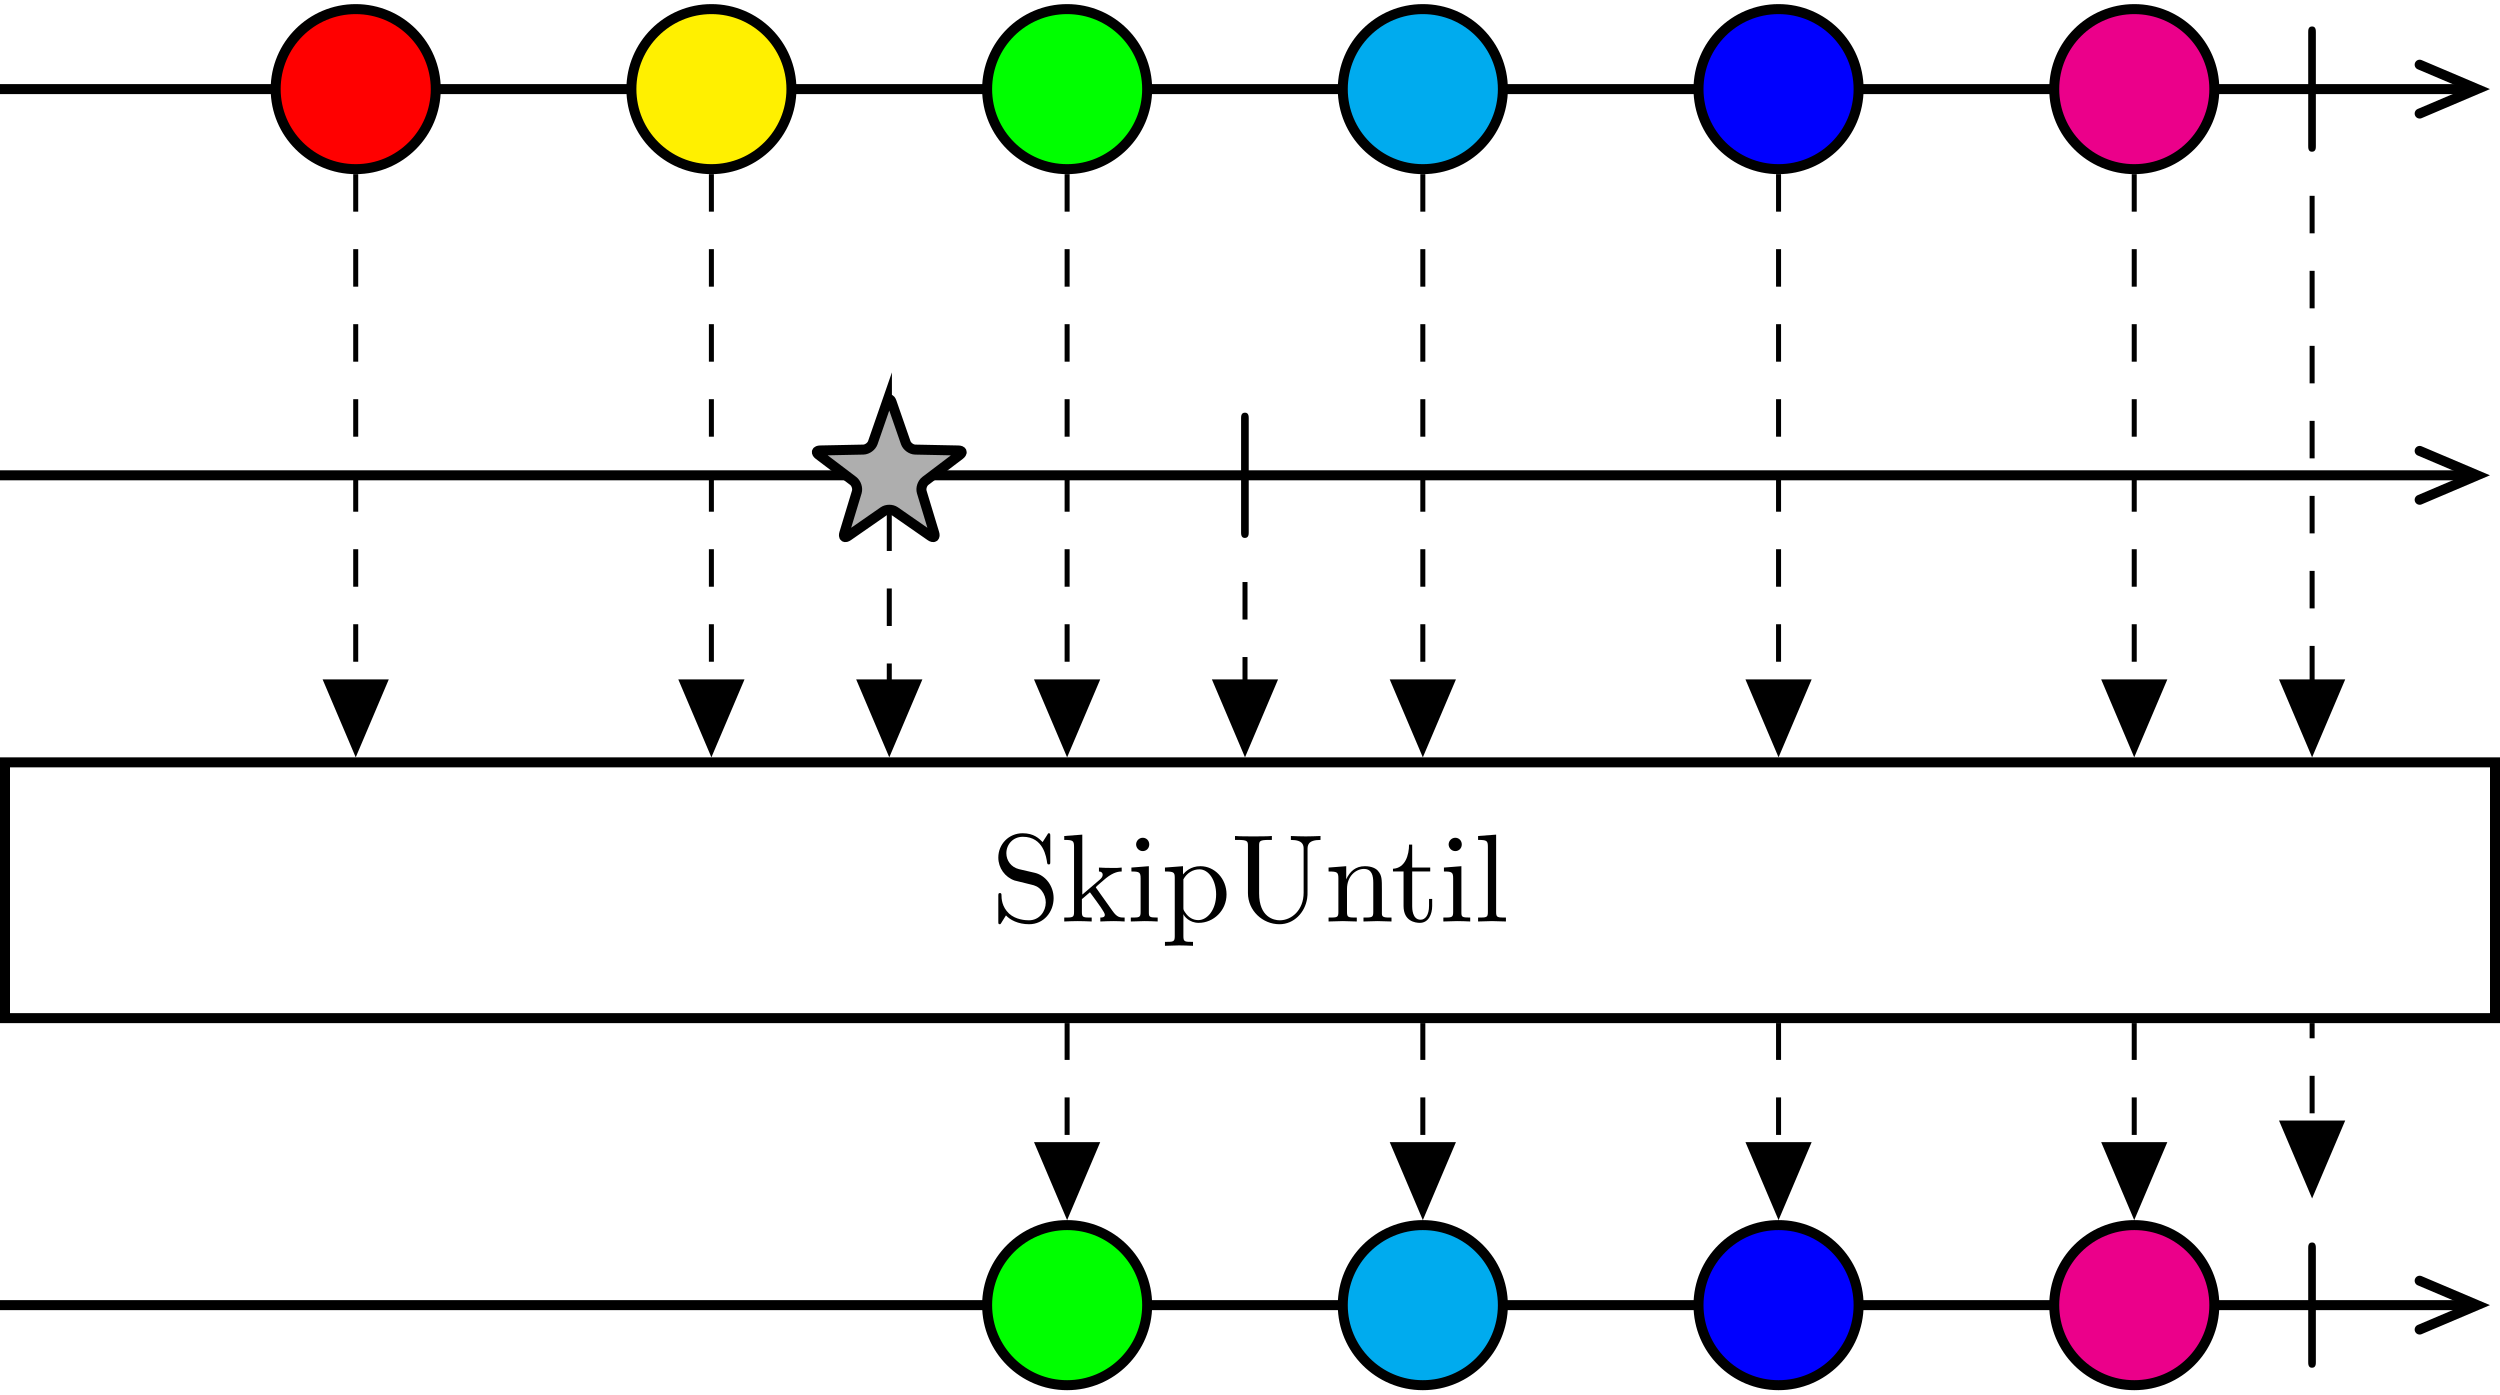
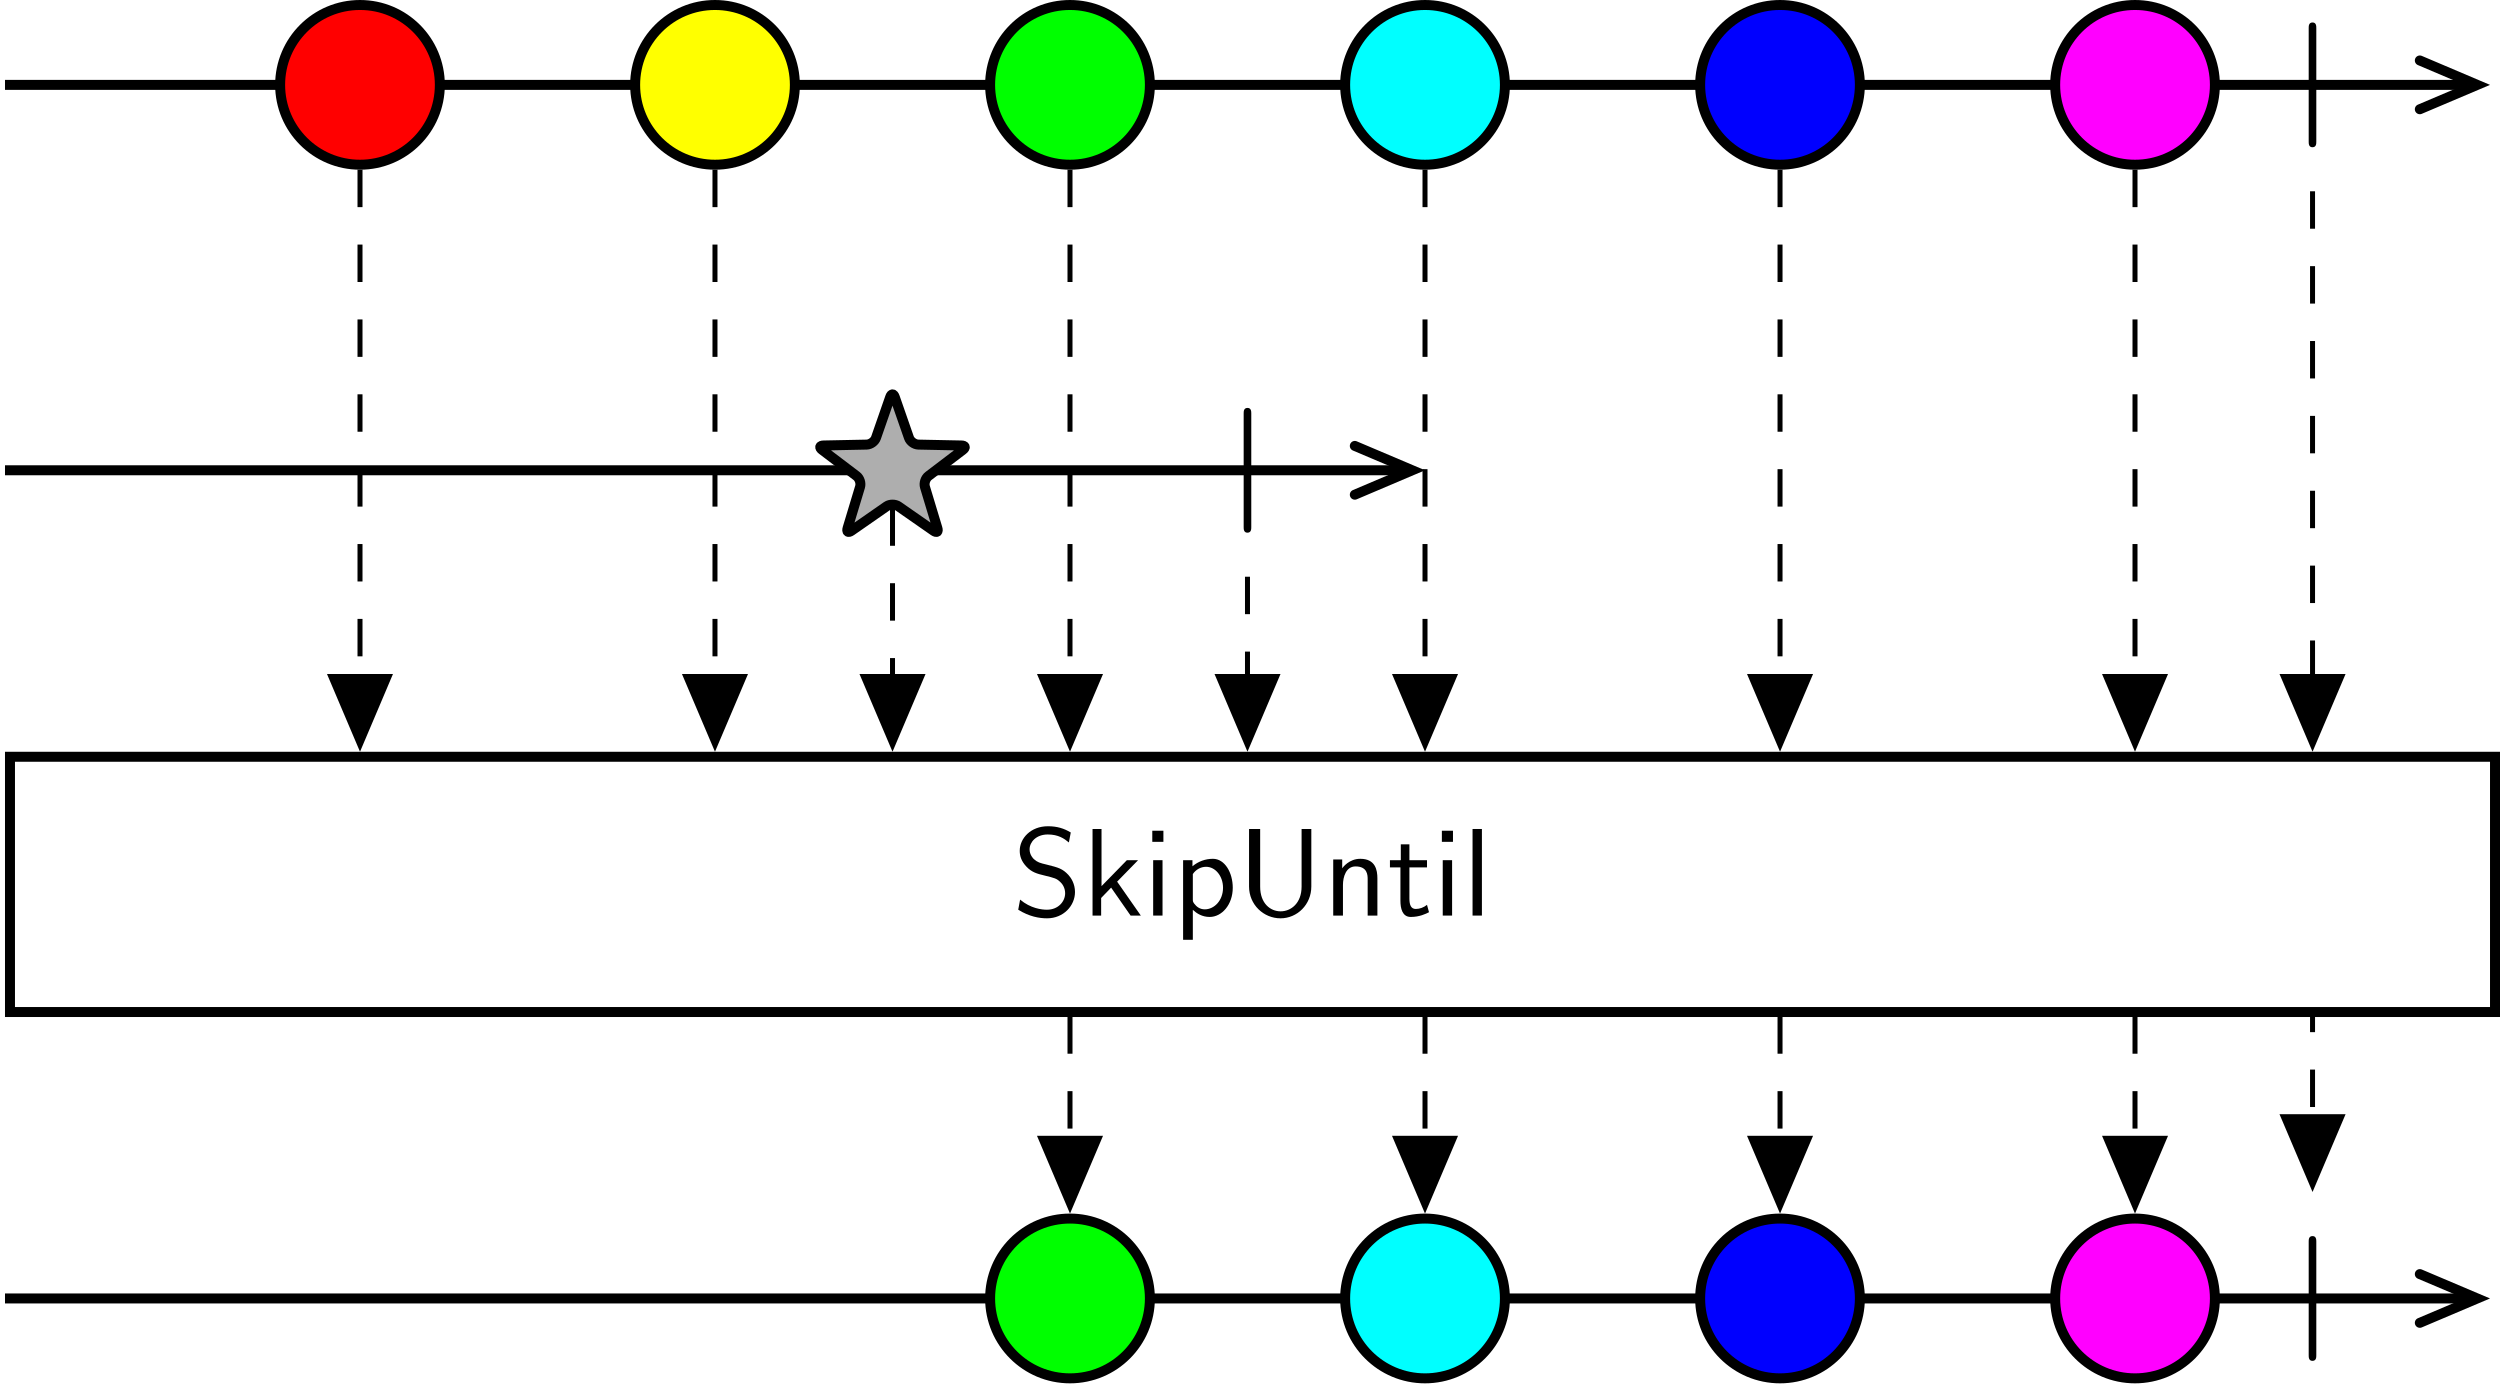
- <svg xmlns="http://www.w3.org/2000/svg" xmlns:xlink="http://www.w3.org/1999/xlink" width="150mm" height="83.657mm" viewBox="0 0 150 83.657" version="1.1" id="svg883">
-   <defs id="defs877">
-     <g id="g5858">
-       <symbol id="glyph0-0" overflow="visible">
-         <path id="path5825" d="" style="stroke:none;" />
-       </symbol>
-       <symbol id="glyph0-1" overflow="visible">
-         <path id="path5828" d="M 1.891 -7.031 C 1.891 -7.172 1.891 -7.484 1.594 -7.484 C 1.281 -7.484 1.281 -7.188 1.281 -7.031 L 1.281 2.047 C 1.281 2.188 1.281 2.5 1.578 2.5 C 1.891 2.5 1.891 2.203 1.891 2.047 Z M 1.891 -7.031 " style="stroke:none;" />
-       </symbol>
-       <symbol id="glyph1-0" overflow="visible">
-         <path id="path5831" d="" style="stroke:none;" />
-       </symbol>
-       <symbol id="glyph1-1" overflow="visible">
-         <path id="path5834" d="M 3.484 -3.875 L 2.203 -4.172 C 1.578 -4.328 1.203 -4.859 1.203 -5.438 C 1.203 -6.141 1.734 -6.75 2.516 -6.75 C 4.172 -6.75 4.391 -5.109 4.453 -4.672 C 4.469 -4.609 4.469 -4.547 4.578 -4.547 C 4.703 -4.547 4.703 -4.594 4.703 -4.781 L 4.703 -6.781 C 4.703 -6.953 4.703 -7.031 4.594 -7.031 C 4.531 -7.031 4.516 -7.016 4.453 -6.891 L 4.094 -6.328 C 3.797 -6.625 3.391 -7.031 2.5 -7.031 C 1.391 -7.031 0.562 -6.156 0.562 -5.094 C 0.562 -4.266 1.094 -3.531 1.859 -3.266 C 1.969 -3.234 2.484 -3.109 3.188 -2.938 C 3.453 -2.875 3.75 -2.797 4.031 -2.438 C 4.234 -2.172 4.344 -1.844 4.344 -1.516 C 4.344 -0.812 3.844 -0.094 3 -0.094 C 2.719 -0.094 1.953 -0.141 1.422 -0.625 C 0.844 -1.172 0.812 -1.797 0.812 -2.156 C 0.797 -2.266 0.719 -2.266 0.688 -2.266 C 0.562 -2.266 0.562 -2.188 0.562 -2.016 L 0.562 -0.016 C 0.562 0.156 0.562 0.219 0.672 0.219 C 0.734 0.219 0.75 0.203 0.812 0.094 C 0.812 0.078 0.844 0.047 1.172 -0.484 C 1.484 -0.141 2.125 0.219 3.016 0.219 C 4.172 0.219 4.969 -0.75 4.969 -1.859 C 4.969 -2.844 4.312 -3.672 3.484 -3.875 Z M 3.484 -3.875 " style="stroke:none;" />
-       </symbol>
-       <symbol id="glyph1-2" overflow="visible">
-         <path id="path5837" d="M 1.062 -0.75 C 1.062 -0.312 0.953 -0.312 0.281 -0.312 L 0.281 0 C 0.609 -0.016 1.078 -0.031 1.359 -0.031 C 1.672 -0.031 2.062 -0.016 2.469 0 L 2.469 -0.312 C 1.797 -0.312 1.688 -0.312 1.688 -0.75 L 1.688 -1.781 L 2.328 -2.328 C 3.094 -1.281 3.516 -0.719 3.516 -0.531 C 3.516 -0.344 3.344 -0.312 3.156 -0.312 L 3.156 0 C 3.422 -0.016 4.016 -0.031 4.234 -0.031 C 4.516 -0.031 4.812 -0.016 5.094 0 L 5.094 -0.312 C 4.719 -0.312 4.5 -0.312 4.125 -0.844 L 2.859 -2.625 C 2.844 -2.641 2.797 -2.703 2.797 -2.734 C 2.797 -2.766 3.516 -3.375 3.609 -3.453 C 4.234 -3.953 4.656 -3.984 4.859 -3.984 L 4.859 -4.297 C 4.578 -4.266 4.453 -4.266 4.172 -4.266 C 3.812 -4.266 3.188 -4.281 3.047 -4.297 L 3.047 -3.984 C 3.234 -3.984 3.344 -3.875 3.344 -3.734 C 3.344 -3.531 3.203 -3.422 3.125 -3.344 L 1.719 -2.141 L 1.719 -6.922 L 0.281 -6.812 L 0.281 -6.5 C 0.984 -6.5 1.062 -6.438 1.062 -5.938 Z M 1.062 -0.75 " style="stroke:none;" />
-       </symbol>
-       <symbol id="glyph1-3" overflow="visible">
-         <path id="path5840" d="M 1.766 -4.406 L 0.375 -4.297 L 0.375 -3.984 C 1.016 -3.984 1.109 -3.922 1.109 -3.438 L 1.109 -0.75 C 1.109 -0.312 1 -0.312 0.328 -0.312 L 0.328 0 C 0.641 -0.016 1.188 -0.031 1.422 -0.031 C 1.781 -0.031 2.125 -0.016 2.469 0 L 2.469 -0.312 C 1.797 -0.312 1.766 -0.359 1.766 -0.75 Z M 1.797 -6.141 C 1.797 -6.453 1.562 -6.672 1.281 -6.672 C 0.969 -6.672 0.75 -6.406 0.75 -6.141 C 0.75 -5.875 0.969 -5.609 1.281 -5.609 C 1.562 -5.609 1.797 -5.828 1.797 -6.141 Z M 1.797 -6.141 " style="stroke:none;" />
-       </symbol>
-       <symbol id="glyph1-4" overflow="visible">
-         <path id="path5843" d="M 1.719 -3.75 L 1.719 -4.406 L 0.281 -4.297 L 0.281 -3.984 C 0.984 -3.984 1.062 -3.922 1.062 -3.484 L 1.062 1.172 C 1.062 1.625 0.953 1.625 0.281 1.625 L 0.281 1.938 C 0.625 1.922 1.141 1.906 1.391 1.906 C 1.672 1.906 2.172 1.922 2.516 1.938 L 2.516 1.625 C 1.859 1.625 1.75 1.625 1.75 1.172 L 1.75 -0.594 C 1.797 -0.422 2.219 0.109 2.969 0.109 C 4.156 0.109 5.188 -0.875 5.188 -2.156 C 5.188 -3.422 4.234 -4.406 3.109 -4.406 C 2.328 -4.406 1.906 -3.969 1.719 -3.75 Z M 1.75 -1.141 L 1.75 -3.359 C 2.031 -3.875 2.516 -4.156 3.031 -4.156 C 3.766 -4.156 4.359 -3.281 4.359 -2.156 C 4.359 -0.953 3.672 -0.109 2.938 -0.109 C 2.531 -0.109 2.156 -0.312 1.891 -0.719 C 1.75 -0.922 1.75 -0.938 1.75 -1.141 Z M 1.75 -1.141 " style="stroke:none;" />
-       </symbol>
-       <symbol id="glyph1-5" overflow="visible">
-         <path id="path5846" d="M 5.797 -2.297 C 5.797 -0.891 4.828 -0.094 3.891 -0.094 C 3.422 -0.094 2.25 -0.344 2.25 -2.234 L 2.25 -6.031 C 2.25 -6.391 2.266 -6.5 3.031 -6.5 L 3.266 -6.5 L 3.266 -6.812 C 2.922 -6.781 2.188 -6.781 1.797 -6.781 C 1.422 -6.781 0.672 -6.781 0.328 -6.812 L 0.328 -6.5 L 0.562 -6.5 C 1.328 -6.5 1.359 -6.391 1.359 -6.031 L 1.359 -2.266 C 1.359 -0.875 2.516 0.219 3.875 0.219 C 5.016 0.219 5.906 -0.703 6.078 -1.844 C 6.109 -2.047 6.109 -2.141 6.109 -2.531 L 6.109 -5.719 C 6.109 -6.047 6.109 -6.5 7.141 -6.5 L 7.141 -6.812 C 6.781 -6.797 6.297 -6.781 5.969 -6.781 C 5.609 -6.781 5.141 -6.797 4.781 -6.812 L 4.781 -6.5 C 5.797 -6.5 5.797 -6.031 5.797 -5.766 Z M 5.797 -2.297 " style="stroke:none;" />
-       </symbol>
-       <symbol id="glyph1-6" overflow="visible">
-         <path id="path5849" d="M 1.094 -3.422 L 1.094 -0.75 C 1.094 -0.312 0.984 -0.312 0.312 -0.312 L 0.312 0 C 0.672 -0.016 1.172 -0.031 1.453 -0.031 C 1.703 -0.031 2.219 -0.016 2.562 0 L 2.562 -0.312 C 1.891 -0.312 1.781 -0.312 1.781 -0.75 L 1.781 -2.594 C 1.781 -3.625 2.5 -4.188 3.125 -4.188 C 3.766 -4.188 3.875 -3.656 3.875 -3.078 L 3.875 -0.75 C 3.875 -0.312 3.766 -0.312 3.094 -0.312 L 3.094 0 C 3.438 -0.016 3.953 -0.031 4.219 -0.031 C 4.469 -0.031 5 -0.016 5.328 0 L 5.328 -0.312 C 4.812 -0.312 4.562 -0.312 4.562 -0.609 L 4.562 -2.516 C 4.562 -3.375 4.562 -3.672 4.25 -4.031 C 4.109 -4.203 3.781 -4.406 3.203 -4.406 C 2.469 -4.406 2 -3.984 1.719 -3.359 L 1.719 -4.406 L 0.312 -4.297 L 0.312 -3.984 C 1.016 -3.984 1.094 -3.922 1.094 -3.422 Z M 1.094 -3.422 " style="stroke:none;" />
-       </symbol>
-       <symbol id="glyph1-7-1" overflow="visible">
-         <path id="path5852" d="M 1.719 -3.984 L 3.156 -3.984 L 3.156 -4.297 L 1.719 -4.297 L 1.719 -6.125 L 1.469 -6.125 C 1.469 -5.312 1.172 -4.25 0.188 -4.203 L 0.188 -3.984 L 1.031 -3.984 L 1.031 -1.234 C 1.031 -0.016 1.969 0.109 2.328 0.109 C 3.031 0.109 3.312 -0.594 3.312 -1.234 L 3.312 -1.797 L 3.062 -1.797 L 3.062 -1.25 C 3.062 -0.516 2.766 -0.141 2.391 -0.141 C 1.719 -0.141 1.719 -1.047 1.719 -1.219 Z M 1.719 -3.984 " style="stroke:none;" />
-       </symbol>
-       <symbol id="glyph1-8-2" overflow="visible">
-         <path id="path5855" d="M 1.766 -6.922 L 0.328 -6.812 L 0.328 -6.5 C 1.031 -6.5 1.109 -6.438 1.109 -5.938 L 1.109 -0.75 C 1.109 -0.312 1 -0.312 0.328 -0.312 L 0.328 0 C 0.656 -0.016 1.188 -0.031 1.438 -0.031 C 1.688 -0.031 2.172 -0.016 2.547 0 L 2.547 -0.312 C 1.875 -0.312 1.766 -0.312 1.766 -0.75 Z M 1.766 -6.922 " style="stroke:none;" />
-       </symbol>
+ <svg xmlns="http://www.w3.org/2000/svg" xmlns:xlink="http://www.w3.org/1999/xlink" version="1.1" width="425.193pt" height="235.274pt" viewBox="-146.288 -143.035 425.193 235.274">
+   <defs>
+     <path id="g0-106" d="M1.893-7.024C1.893-7.173 1.893-7.472 1.594-7.472C1.285-7.472 1.285-7.183 1.285-7.024V2.042C1.285 2.192 1.285 2.491 1.584 2.491C1.893 2.491 1.893 2.202 1.893 2.042V-7.024Z" />
+     <path id="g1-83" d="M4.633-6.635C4.085-6.964 3.537-7.133 2.809-7.133C1.425-7.133 .558-6.157 .558-5.171C.558-4.742 .697-4.324 1.096-3.905C1.514-3.457 1.953-3.337 2.54-3.198C3.387-2.989 3.487-2.959 3.766-2.71C3.965-2.54 4.184-2.212 4.184-1.783C4.184-1.126 3.636-.468 2.73-.468C2.321-.468 1.425-.568 .588-1.275L.438-.468C1.315 .08 2.112 .219 2.74 .219C4.055 .219 4.971-.787 4.971-1.883C4.971-2.531 4.663-3.009 4.443-3.248C3.975-3.746 3.646-3.836 2.73-4.065C2.152-4.204 1.993-4.244 1.694-4.503C1.624-4.563 1.345-4.852 1.345-5.29C1.345-5.878 1.883-6.476 2.8-6.476C3.636-6.476 4.115-6.147 4.483-5.838L4.633-6.635Z" />
+     <path id="g1-85" d="M5.908-6.914H5.131V-2.311C5.131-.996 4.294-.339 3.457-.339C2.64-.339 1.823-.966 1.823-2.311V-6.914H.936V-2.321C.936-.867 2.102 .219 3.447 .219C4.782 .219 5.908-.877 5.908-2.321V-6.914Z" />
+     <path id="g1-105" d="M1.624-6.775H.737V-5.888H1.624V-6.775ZM1.554-4.423H.807V0H1.554V-4.423Z" />
+     <path id="g1-107" d="M2.8-2.71L4.473-4.423H3.577L1.554-2.351V-6.914H.837V0H1.524V-1.405L2.321-2.232L3.875 0H4.692L2.8-2.71Z" />
+     <path id="g1-108" d="M1.554-6.914H.807V0H1.554V-6.914Z" />
+     <path id="g1-110" d="M4.334-2.969C4.334-3.626 4.184-4.533 2.969-4.533C2.072-4.533 1.584-3.856 1.524-3.776V-4.483H.807V0H1.584V-2.441C1.584-3.098 1.833-3.925 2.59-3.925C3.547-3.925 3.557-3.218 3.557-2.899V0H4.334V-2.969Z" />
+     <path id="g1-112" d="M1.594-.458C1.903-.169 2.341 .11 2.939 .11C3.905 .11 4.782-.867 4.782-2.222C4.782-3.417 4.154-4.533 3.198-4.533C2.6-4.533 2.022-4.324 1.564-3.935V-4.423H.817V1.933H1.594V-.458ZM1.594-3.318C1.833-3.666 2.222-3.895 2.65-3.895C3.407-3.895 4.005-3.138 4.005-2.222C4.005-1.196 3.298-.498 2.55-.498C2.162-.498 1.893-.697 1.694-.966C1.594-1.116 1.594-1.136 1.594-1.315V-3.318Z" />
+     <path id="g1-116" d="M1.743-3.846H3.148V-4.423H1.743V-5.689H1.056V-4.423H.189V-3.846H1.026V-1.186C1.026-.588 1.166 .11 1.853 .11C2.55 .11 3.059-.139 3.308-.269L3.148-.857C2.889-.648 2.57-.528 2.252-.528C1.883-.528 1.743-.827 1.743-1.355V-3.846Z" />
+   </defs>
+   <g id="page1" transform="matrix(2.13 0 0 2.13 0 0)">
+     <path d="M-68.281-60.375H128.875" stroke="#000" fill="none" stroke-width=".797" />
+     <path d="M124.539-62.324L129.125-60.375L124.539-58.43" stroke="#000" fill="none" stroke-width=".797" stroke-linecap="round" />
+     <path d="M-33.559-60.375C-33.559-63.898-36.414-66.754-39.934-66.754C-43.457-66.754-46.312-63.898-46.312-60.375C-46.312-56.855-43.457-54-39.934-54C-36.414-54-33.559-56.855-33.559-60.375Z" fill="#f00" />
+     <path d="M-33.559-60.375C-33.559-63.898-36.414-66.754-39.934-66.754C-43.457-66.754-46.312-63.898-46.312-60.375C-46.312-56.855-43.457-54-39.934-54C-36.414-54-33.559-56.855-33.559-60.375Z" stroke="#000" fill="none" stroke-width=".797" stroke-miterlimit="10" />
+     <path d="M-5.211-60.375C-5.211-63.898-8.066-66.754-11.59-66.754C-15.109-66.754-17.965-63.898-17.965-60.375C-17.965-56.855-15.109-54-11.59-54C-8.066-54-5.211-56.855-5.211-60.375Z" fill="#ff0" />
+     <path d="M-5.211-60.375C-5.211-63.898-8.066-66.754-11.59-66.754C-15.109-66.754-17.965-63.898-17.965-60.375C-17.965-56.855-15.109-54-11.59-54C-8.066-54-5.211-56.855-5.211-60.375Z" stroke="#000" fill="none" stroke-width=".797" stroke-miterlimit="10" />
+     <path d="M23.137-60.375C23.137-63.898 20.281-66.754 16.758-66.754C13.234-66.754 10.379-63.898 10.379-60.375C10.379-56.855 13.234-54 16.758-54C20.281-54 23.137-56.855 23.137-60.375Z" fill="#0f0" />
+     <path d="M23.137-60.375C23.137-63.898 20.281-66.754 16.758-66.754C13.234-66.754 10.379-63.898 10.379-60.375C10.379-56.855 13.234-54 16.758-54C20.281-54 23.137-56.855 23.137-60.375Z" stroke="#000" fill="none" stroke-width=".797" stroke-miterlimit="10" />
+     <path d="M51.485-60.375C51.485-63.898 48.629-66.754 45.106-66.754C41.582-66.754 38.727-63.898 38.727-60.375C38.727-56.855 41.582-54 45.106-54C48.629-54 51.485-56.855 51.485-60.375Z" fill="#0ff" />
+     <path d="M51.485-60.375C51.485-63.898 48.629-66.754 45.106-66.754C41.582-66.754 38.727-63.898 38.727-60.375C38.727-56.855 41.582-54 45.106-54C48.629-54 51.485-56.855 51.485-60.375Z" stroke="#000" fill="none" stroke-width=".797" stroke-miterlimit="10" />
+     <path d="M79.828-60.375C79.828-63.898 76.973-66.754 73.453-66.754C69.93-66.754 67.074-63.898 67.074-60.375C67.074-56.855 69.93-54 73.453-54C76.973-54 79.828-56.855 79.828-60.375Z" fill="#00f" />
+     <path d="M79.828-60.375C79.828-63.898 76.973-66.754 73.453-66.754C69.93-66.754 67.074-63.898 67.074-60.375C67.074-56.855 69.93-54 73.453-54C76.973-54 79.828-56.855 79.828-60.375Z" stroke="#000" fill="none" stroke-width=".797" stroke-miterlimit="10" />
+     <path d="M108.176-60.375C108.176-63.898 105.321-66.754 101.797-66.754C98.278-66.754 95.422-63.898 95.422-60.375C95.422-56.855 98.278-54 101.797-54C105.321-54 108.176-56.855 108.176-60.375Z" fill="#f0f" />
+     <path d="M108.176-60.375C108.176-63.898 105.321-66.754 101.797-66.754C98.278-66.754 95.422-63.898 95.422-60.375C95.422-56.855 98.278-54 101.797-54C105.321-54 108.176-56.855 108.176-60.375Z" stroke="#000" fill="none" stroke-width=".797" stroke-miterlimit="10" />
+     <g transform="matrix(1 0 0 1 82.8516 50.9438)">
+       <use x="31.529" y="-108.83" xlink:href="#g0-106" />
    </g>
-     <clipPath id="clip1">
-       <path id="path5860" d="M 185 0 L 206.262 0 L 206.262 25 L 185 25 Z M 185 0 " />
-     </clipPath>
-     <clipPath id="clip2">
-       <path id="path5863" d="M 185 29 L 206.262 29 L 206.262 56 L 185 56 Z M 185 29 " />
-     </clipPath>
-     <clipPath id="clip3">
-       <path id="path5866" d="M 185 95 L 206.262 95 L 206.262 120.148 L 185 120.148 Z M 185 95 " />
-     </clipPath>
-     <clipPath id="clip4">
-       <path id="path5869" d="M 71 90 L 107 90 L 107 120.148 L 71 120.148 Z M 71 90 " />
-     </clipPath>
-     <clipPath id="clip5">
-       <path id="path5872" d="M 99 90 L 135 90 L 135 120.148 L 99 120.148 Z M 99 90 " />
-     </clipPath>
-     <clipPath id="clip6">
-       <path id="path5875" d="M 127 90 L 164 90 L 164 120.148 L 127 120.148 Z M 127 90 " />
-     </clipPath>
-     <clipPath id="clip7-1">
-       <path id="path5878" d="M 156 90 L 192 90 L 192 120.148 L 156 120.148 Z M 156 90 " />
-     </clipPath>
-   </defs>
-   <g id="layer1" transform="translate(-218.4196,-152.9822)">
-     <g id="surface115221" transform="matrix(0.7529112,0,0,0.7529112,215.6197,149.5788)">
-       <path id="path5883" transform="matrix(1,0,0,-1,3.719,11.623)" d="M -2.5e-4,0.002 H 197.16" style="fill:none;stroke:#000000;stroke-width:0.797;stroke-linecap:butt;stroke-linejoin:miter;stroke-miterlimit:10;stroke-opacity:1" />
-       <g id="g5887" clip-path="url(#clip1)" style="clip-rule:nonzero">
-         <path id="path5885" transform="matrix(1,0,0,-1,200.8774,11.623)" d="M -4.334,1.947 0.248,0.002 -4.334,-1.947" style="fill:none;stroke:#000000;stroke-width:0.797;stroke-linecap:round;stroke-linejoin:miter;stroke-miterlimit:10;stroke-opacity:1" />
-       </g>
-       <path id="path5889" transform="matrix(1,0,0,-1,3.719,11.623)" d="m 34.726,0.002 c 0,3.52 -2.855,6.375 -6.379,6.375 -3.523,0 -6.379,-2.855 -6.379,-6.375 0,-3.523 2.855,-6.379 6.379,-6.379 3.523,0 6.379,2.855 6.379,6.379 z m 0,0" style="fill:#ff0000;fill-opacity:1;fill-rule:nonzero;stroke:#000000;stroke-width:0.797;stroke-linecap:butt;stroke-linejoin:miter;stroke-miterlimit:10;stroke-opacity:1" />
-       <path id="path5891" transform="matrix(1,0,0,-1,3.719,11.623)" d="m 63.07,0.002 c 0,3.52 -2.855,6.375 -6.375,6.375 -3.523,0 -6.379,-2.855 -6.379,-6.375 0,-3.523 2.855,-6.379 6.379,-6.379 3.52,0 6.375,2.855 6.375,6.379 z m 0,0" style="fill:#fff000;fill-opacity:1;fill-rule:nonzero;stroke:#000000;stroke-width:0.797;stroke-linecap:butt;stroke-linejoin:miter;stroke-miterlimit:10;stroke-opacity:1" />
-       <path id="path5893" transform="matrix(1,0,0,-1,3.719,11.623)" d="m 91.418,0.002 c 0,3.52 -2.855,6.375 -6.379,6.375 -3.52,0 -6.375,-2.855 -6.375,-6.375 0,-3.523 2.855,-6.379 6.375,-6.379 3.523,0 6.379,2.855 6.379,6.379 z m 0,0" style="fill:#00ff00;fill-opacity:1;fill-rule:nonzero;stroke:#000000;stroke-width:0.797;stroke-linecap:butt;stroke-linejoin:miter;stroke-miterlimit:10;stroke-opacity:1" />
-       <path id="path5895" transform="matrix(1,0,0,-1,3.719,11.623)" d="m 119.765,0.002 c 0,3.52 -2.855,6.375 -6.379,6.375 -3.523,0 -6.379,-2.855 -6.379,-6.375 0,-3.523 2.855,-6.379 6.379,-6.379 3.523,0 6.379,2.855 6.379,6.379 z m 0,0" style="fill:#00abee;fill-opacity:1;fill-rule:nonzero;stroke:#000000;stroke-width:0.797;stroke-linecap:butt;stroke-linejoin:miter;stroke-miterlimit:10;stroke-opacity:1" />
-       <path id="path5897" transform="matrix(1,0,0,-1,3.719,11.623)" d="m 148.113,0.002 c 0,3.52 -2.855,6.375 -6.379,6.375 -3.523,0 -6.379,-2.855 -6.379,-6.375 0,-3.523 2.855,-6.379 6.379,-6.379 3.523,0 6.379,2.855 6.379,6.379 z m 0,0" style="fill:#0000ff;fill-opacity:1;fill-rule:nonzero;stroke:#000000;stroke-width:0.797;stroke-linecap:butt;stroke-linejoin:miter;stroke-miterlimit:10;stroke-opacity:1" />
-       <path id="path5899" transform="matrix(1,0,0,-1,3.719,11.623)" d="m 176.461,0.002 c 0,3.52 -2.855,6.375 -6.379,6.375 -3.523,0 -6.379,-2.855 -6.379,-6.375 0,-3.523 2.855,-6.379 6.379,-6.379 3.523,0 6.379,2.855 6.379,6.379 z m 0,0" style="fill:#eb008a;fill-opacity:1;fill-rule:nonzero;stroke:#000000;stroke-width:0.797;stroke-linecap:butt;stroke-linejoin:miter;stroke-miterlimit:10;stroke-opacity:1" />
-       <g id="g5903" style="fill:#000000;fill-opacity:1">
-         <use id="use5901" y="14.113" x="186.38" xlink:href="#glyph0-1" width="100%" height="100%" />
-       </g>
-       <path id="path5905" transform="matrix(1,0,0,-1,3.719,42.4)" d="M -2.5e-4,0.002 H 197.16" style="fill:none;stroke:#000000;stroke-width:0.797;stroke-linecap:butt;stroke-linejoin:miter;stroke-miterlimit:10;stroke-opacity:1" />
-       <g id="g5909" clip-path="url(#clip2)" style="clip-rule:nonzero">
-         <path id="path5907" transform="matrix(1,0,0,-1,200.8774,42.4)" d="M -4.334,1.947 0.248,0.002 -4.334,-1.948" style="fill:none;stroke:#000000;stroke-width:0.797;stroke-linecap:round;stroke-linejoin:miter;stroke-miterlimit:10;stroke-opacity:1" />
-       </g>
-       <path id="path5911" transform="matrix(1,0,0,-1,3.719,42.4)" d="m 70.679,5.841 -1.125,-3.242 C 69.449,2.306 69.113,2.06 68.801,2.052 L 65.367,1.982 c -0.312,-0.008 -0.363,-0.164 -0.113,-0.355 l 2.734,-2.07 c 0.25,-0.191 0.379,-0.59 0.289,-0.887 L 67.281,-4.616 c -0.09,-0.301 0.047,-0.398 0.305,-0.219 l 2.816,1.957 c 0.258,0.18 0.672,0.18 0.93,0 l 2.816,-1.957 c 0.258,-0.18 0.395,-0.082 0.305,0.219 l -0.996,3.285 c -0.09,0.297 0.039,0.695 0.289,0.887 l 2.734,2.07 c 0.25,0.191 0.199,0.348 -0.113,0.355 l -3.434,0.07 c -0.312,0.008 -0.648,0.254 -0.754,0.547 l -1.125,3.242 c -0.105,0.297 -0.27,0.297 -0.375,0 z m 0,0" style="fill:#aeaeae;fill-opacity:1;fill-rule:nonzero;stroke:#000000;stroke-width:0.797;stroke-linecap:butt;stroke-linejoin:miter;stroke-miterlimit:10;stroke-opacity:1" />
-       <g id="g5915" style="fill:#000000;fill-opacity:1">
-         <use id="use5913" y="44.89" x="101.34" xlink:href="#glyph0-1" width="100%" height="100%" />
-       </g>
-       <path id="path5917" transform="matrix(1,0,0,-1,3.719,75.464)" d="M 0.398,-10.192 H 198.828 V 10.191 H 0.398 Z m 0,0" style="fill:none;stroke:#000000;stroke-width:0.797;stroke-linecap:butt;stroke-linejoin:miter;stroke-miterlimit:10;stroke-opacity:1" />
-       <g id="g5931" style="fill:#000000;fill-opacity:1">
-         <use id="use5919" y="77.954" x="82.713" xlink:href="#glyph1-1" width="100%" height="100%" />
-         <use id="use5921" y="77.954" x="88.248" xlink:href="#glyph1-2" width="100%" height="100%" />
-         <use id="use5923" y="77.954" x="93.506" xlink:href="#glyph1-3" width="100%" height="100%" />
-         <use id="use5925" y="77.954" x="96.274" xlink:href="#glyph1-4" width="100%" height="100%" />
-         <use id="use5927" y="77.954" x="101.809" xlink:href="#glyph1-5" width="100%" height="100%" />
-         <use id="use5929" y="77.954" x="109.281" xlink:href="#glyph1-6" width="100%" height="100%" />
-       </g>
-       <g id="g5939" style="fill:#000000;fill-opacity:1">
-         <use id="use5933" y="77.954" x="114.538" xlink:href="#glyph1-7-1" width="100%" height="100%" />
-         <use id="use5935" y="77.954" x="118.412" xlink:href="#glyph1-3" width="100%" height="100%" />
-         <use id="use5937" y="77.954" x="121.18" xlink:href="#glyph1-8-2" width="100%" height="100%" />
-       </g>
-       <path id="path5941" transform="matrix(1,0,0,-1,3.719,108.528)" d="M -2.5e-4,6.5625e-4 H 197.16" style="fill:none;stroke:#000000;stroke-width:0.797;stroke-linecap:butt;stroke-linejoin:miter;stroke-miterlimit:10;stroke-opacity:1" />
-       <g id="g5945" clip-path="url(#clip3)" style="clip-rule:nonzero">
-         <path id="path5943" transform="matrix(1,0,0,-1,200.8774,108.528)" d="M -4.334,1.946 0.248,6.5625e-4 -4.334,-1.945" style="fill:none;stroke:#000000;stroke-width:0.797;stroke-linecap:round;stroke-linejoin:miter;stroke-miterlimit:10;stroke-opacity:1" />
-       </g>
-       <path id="path5947" d="m 95.137,108.527 c 0,-3.523 -2.855,-6.379 -6.379,-6.379 -3.52,0 -6.375,2.855 -6.375,6.379 0,3.523 2.855,6.379 6.375,6.379 3.523,0 6.379,-2.855 6.379,-6.379 z m 0,0" style="fill:#00ff00;fill-opacity:1;fill-rule:nonzero;stroke:none" />
-       <g id="g5951" clip-path="url(#clip4)" style="clip-rule:nonzero">
-         <path id="path5949" transform="matrix(1,0,0,-1,3.719,108.528)" d="m 91.418,6.5625e-4 c 0,3.523 -2.855,6.379 -6.379,6.379 -3.52,0 -6.375,-2.855 -6.375,-6.379 0,-3.523 2.855,-6.379 6.375,-6.379 3.523,0 6.379,2.855 6.379,6.379 z m 0,0" style="fill:none;stroke:#000000;stroke-width:0.797;stroke-linecap:butt;stroke-linejoin:miter;stroke-miterlimit:10;stroke-opacity:1" />
-       </g>
-       <path id="path5953" d="m 123.484,108.527 c 0,-3.523 -2.855,-6.379 -6.379,-6.379 -3.523,0 -6.379,2.855 -6.379,6.379 0,3.523 2.855,6.379 6.379,6.379 3.523,0 6.379,-2.855 6.379,-6.379 z m 0,0" style="fill:#00abee;fill-opacity:1;fill-rule:nonzero;stroke:none" />
-       <g id="g5957" clip-path="url(#clip5)" style="clip-rule:nonzero">
-         <path id="path5955" transform="matrix(1,0,0,-1,3.719,108.528)" d="m 119.765,6.5625e-4 c 0,3.523 -2.855,6.379 -6.379,6.379 -3.523,0 -6.379,-2.855 -6.379,-6.379 0,-3.523 2.855,-6.379 6.379,-6.379 3.523,0 6.379,2.855 6.379,6.379 z m 0,0" style="fill:none;stroke:#000000;stroke-width:0.797;stroke-linecap:butt;stroke-linejoin:miter;stroke-miterlimit:10;stroke-opacity:1" />
-       </g>
-       <path id="path5959" d="m 151.832,108.527 c 0,-3.523 -2.855,-6.379 -6.379,-6.379 -3.523,0 -6.379,2.855 -6.379,6.379 0,3.523 2.855,6.379 6.379,6.379 3.523,0 6.379,-2.855 6.379,-6.379 z m 0,0" style="fill:#0000ff;fill-opacity:1;fill-rule:nonzero;stroke:none" />
-       <g id="g5963" clip-path="url(#clip6)" style="clip-rule:nonzero">
-         <path id="path5961" transform="matrix(1,0,0,-1,3.719,108.528)" d="m 148.113,6.5625e-4 c 0,3.523 -2.855,6.379 -6.379,6.379 -3.523,0 -6.379,-2.855 -6.379,-6.379 0,-3.523 2.855,-6.379 6.379,-6.379 3.523,0 6.379,2.855 6.379,6.379 z m 0,0" style="fill:none;stroke:#000000;stroke-width:0.797;stroke-linecap:butt;stroke-linejoin:miter;stroke-miterlimit:10;stroke-opacity:1" />
-       </g>
-       <path id="path5965" d="m 180.18,108.527 c 0,-3.523 -2.855,-6.379 -6.379,-6.379 -3.523,0 -6.379,2.855 -6.379,6.379 0,3.523 2.855,6.379 6.379,6.379 3.523,0 6.379,-2.855 6.379,-6.379 z m 0,0" style="fill:#eb008a;fill-opacity:1;fill-rule:nonzero;stroke:none" />
-       <g id="g5969" clip-path="url(#clip7-1)" style="clip-rule:nonzero">
-         <path id="path5967" transform="matrix(1,0,0,-1,3.719,108.528)" d="m 176.461,6.5625e-4 c 0,3.523 -2.855,6.379 -6.379,6.379 -3.523,0 -6.379,-2.855 -6.379,-6.379 0,-3.523 2.855,-6.379 6.379,-6.379 3.523,0 6.379,2.855 6.379,6.379 z m 0,0" style="fill:none;stroke:#000000;stroke-width:0.797;stroke-linecap:butt;stroke-linejoin:miter;stroke-miterlimit:10;stroke-opacity:1" />
-       </g>
-       <g id="g5973" style="fill:#000000;fill-opacity:1">
-         <use id="use5971" y="111.018" x="186.38" xlink:href="#glyph0-1" width="100%" height="100%" />
-       </g>
-       <path id="path5975" transform="matrix(1,0,0,-1,103.131,60.075)" d="M -71.065,41.677 V -3.991" style="fill:none;stroke:#000000;stroke-width:0.399;stroke-linecap:butt;stroke-linejoin:miter;stroke-miterlimit:10;stroke-dasharray:2.989, 2.989;stroke-opacity:1" />
-       <path id="path5977" transform="matrix(0,1,1,0,32.06469,64.0656)" d="m -5.202,2.334 5.5,-2.332 -5.5,-2.336 z m 0,0" style="fill:#000000;fill-opacity:1;fill-rule:nonzero;stroke:#000000;stroke-width:0.399;stroke-linecap:butt;stroke-linejoin:miter;stroke-miterlimit:10;stroke-opacity:1" />
-       <path id="path5979" transform="matrix(1,0,0,-1,103.131,60.075)" d="M -42.721,41.677 V -3.991" style="fill:none;stroke:#000000;stroke-width:0.399;stroke-linecap:butt;stroke-linejoin:miter;stroke-miterlimit:10;stroke-dasharray:2.989, 2.989;stroke-opacity:1" />
-       <path id="path5981" transform="matrix(0,1,1,0,60.4115,64.0656)" d="m -5.202,2.335 5.5,-2.336 -5.5,-2.336 z m 0,0" style="fill:#000000;fill-opacity:1;fill-rule:nonzero;stroke:#000000;stroke-width:0.399;stroke-linecap:butt;stroke-linejoin:miter;stroke-miterlimit:10;stroke-opacity:1" />
-       <path id="path5983" transform="matrix(1,0,0,-1,103.131,60.075)" d="M -14.373,41.677 V -3.991" style="fill:none;stroke:#000000;stroke-width:0.399;stroke-linecap:butt;stroke-linejoin:miter;stroke-miterlimit:10;stroke-dasharray:2.989, 2.989;stroke-opacity:1" />
-       <path id="path5985" transform="matrix(0,1,1,0,88.75832,64.0656)" d="m -5.202,2.335 5.5,-2.336 -5.5,-2.336 z m 0,0" style="fill:#000000;fill-opacity:1;fill-rule:nonzero;stroke:#000000;stroke-width:0.399;stroke-linecap:butt;stroke-linejoin:miter;stroke-miterlimit:10;stroke-opacity:1" />
-       <path id="path5987" transform="matrix(1,0,0,-1,103.131,60.075)" d="M 13.974,41.677 V -3.991" style="fill:none;stroke:#000000;stroke-width:0.399;stroke-linecap:butt;stroke-linejoin:miter;stroke-miterlimit:10;stroke-dasharray:2.989, 2.989;stroke-opacity:1" />
-       <path id="path5989" transform="matrix(0,1,1,0,117.1051,64.0656)" d="m -5.202,2.336 5.5,-2.336 -5.5,-2.336 z m 0,0" style="fill:#000000;fill-opacity:1;fill-rule:nonzero;stroke:#000000;stroke-width:0.399;stroke-linecap:butt;stroke-linejoin:miter;stroke-miterlimit:10;stroke-opacity:1" />
-       <path id="path5991" transform="matrix(1,0,0,-1,103.131,60.075)" d="M 42.322,41.677 V -3.991" style="fill:none;stroke:#000000;stroke-width:0.399;stroke-linecap:butt;stroke-linejoin:miter;stroke-miterlimit:10;stroke-dasharray:2.989, 2.989;stroke-opacity:1" />
-       <path id="path5993" transform="matrix(0,1,1,0,145.4519,64.0656)" d="m -5.202,2.337 5.5,-2.336 -5.5,-2.336 z m 0,0" style="fill:#000000;fill-opacity:1;fill-rule:nonzero;stroke:#000000;stroke-width:0.399;stroke-linecap:butt;stroke-linejoin:miter;stroke-miterlimit:10;stroke-opacity:1" />
-       <path id="path5995" transform="matrix(1,0,0,-1,103.131,60.075)" d="M 70.666,41.677 V -3.991" style="fill:none;stroke:#000000;stroke-width:0.399;stroke-linecap:butt;stroke-linejoin:miter;stroke-miterlimit:10;stroke-dasharray:2.989, 2.989;stroke-opacity:1" />
-       <path id="path5997" transform="matrix(0,1,1,0,173.7987,64.0656)" d="m -5.202,2.334 5.5,-2.336 -5.5,-2.332 z m 0,0" style="fill:#000000;fill-opacity:1;fill-rule:nonzero;stroke:#000000;stroke-width:0.399;stroke-linecap:butt;stroke-linejoin:miter;stroke-miterlimit:10;stroke-opacity:1" />
-       <path id="path5999" transform="matrix(1,0,0,-1,103.131,60.075)" d="M 84.842,39.95 V -3.991" style="fill:none;stroke:#000000;stroke-width:0.399;stroke-linecap:butt;stroke-linejoin:miter;stroke-miterlimit:10;stroke-dasharray:2.989, 2.989;stroke-opacity:1" />
-       <path id="path6001" transform="matrix(0,1,1,0,187.9721,64.0656)" d="m -5.202,2.336 5.5,-2.336 -5.5,-2.336 z m 0,0" style="fill:#000000;fill-opacity:1;fill-rule:nonzero;stroke:#000000;stroke-width:0.399;stroke-linecap:butt;stroke-linejoin:miter;stroke-miterlimit:10;stroke-opacity:1" />
-       <path id="path6003" transform="matrix(1,0,0,-1,103.131,60.075)" d="M -28.545,14.637 V -3.991" style="fill:none;stroke:#000000;stroke-width:0.399;stroke-linecap:butt;stroke-linejoin:miter;stroke-miterlimit:10;stroke-dasharray:2.989, 2.989;stroke-opacity:1" />
-       <path id="path6005" transform="matrix(0,1,1,0,74.5849,64.0656)" d="m -5.202,2.337 5.5,-2.336 -5.5,-2.336 z m 0,0" style="fill:#000000;fill-opacity:1;fill-rule:nonzero;stroke:#000000;stroke-width:0.399;stroke-linecap:butt;stroke-linejoin:miter;stroke-miterlimit:10;stroke-opacity:1" />
-       <path id="path6007" transform="matrix(1,0,0,-1,103.131,60.075)" d="M -0.197,9.173 V -3.991" style="fill:none;stroke:#000000;stroke-width:0.399;stroke-linecap:butt;stroke-linejoin:miter;stroke-miterlimit:10;stroke-dasharray:2.989, 2.989;stroke-opacity:1" />
-       <path id="path6009" transform="matrix(0,1,1,0,102.9317,64.0656)" d="m -5.202,2.334 5.5,-2.332 -5.5,-2.336 z m 0,0" style="fill:#000000;fill-opacity:1;fill-rule:nonzero;stroke:#000000;stroke-width:0.399;stroke-linecap:butt;stroke-linejoin:miter;stroke-miterlimit:10;stroke-opacity:1" />
-       <path id="path6011" transform="matrix(1,0,0,-1,103.131,60.075)" d="m -14.373,-40.866 v 14.891" style="fill:none;stroke:#000000;stroke-width:0.399;stroke-linecap:butt;stroke-linejoin:miter;stroke-miterlimit:10;stroke-dasharray:2.989, 2.989;stroke-opacity:1" />
-       <path id="path6013" transform="matrix(0,1,1,0,88.75832,100.9426)" d="M -5.204,2.335 0.3,-5.075e-4 -5.204,-2.336 Z m 0,0" style="fill:#000000;fill-opacity:1;fill-rule:nonzero;stroke:#000000;stroke-width:0.399;stroke-linecap:butt;stroke-linejoin:miter;stroke-miterlimit:10;stroke-opacity:1" />
-       <path id="path6015" transform="matrix(1,0,0,-1,103.131,60.075)" d="m 13.974,-40.866 v 14.891" style="fill:none;stroke:#000000;stroke-width:0.399;stroke-linecap:butt;stroke-linejoin:miter;stroke-miterlimit:10;stroke-dasharray:2.989, 2.989;stroke-opacity:1" />
-       <path id="path6017" transform="matrix(0,1,1,0,117.1051,100.9426)" d="M -5.204,2.336 0.3,3.6875e-4 -5.204,-2.336 Z m 0,0" style="fill:#000000;fill-opacity:1;fill-rule:nonzero;stroke:#000000;stroke-width:0.399;stroke-linecap:butt;stroke-linejoin:miter;stroke-miterlimit:10;stroke-opacity:1" />
-       <path id="path6019" transform="matrix(1,0,0,-1,103.131,60.075)" d="m 42.322,-40.866 v 14.891" style="fill:none;stroke:#000000;stroke-width:0.399;stroke-linecap:butt;stroke-linejoin:miter;stroke-miterlimit:10;stroke-dasharray:2.989, 2.989;stroke-opacity:1" />
-       <path id="path6021" transform="matrix(0,1,1,0,145.4519,100.9426)" d="M -5.204,2.337 0.3,0.001 -5.204,-2.335 Z m 0,0" style="fill:#000000;fill-opacity:1;fill-rule:nonzero;stroke:#000000;stroke-width:0.399;stroke-linecap:butt;stroke-linejoin:miter;stroke-miterlimit:10;stroke-opacity:1" />
-       <path id="path6023" transform="matrix(1,0,0,-1,103.131,60.075)" d="m 70.666,-40.866 v 14.891" style="fill:none;stroke:#000000;stroke-width:0.399;stroke-linecap:butt;stroke-linejoin:miter;stroke-miterlimit:10;stroke-dasharray:2.989, 2.989;stroke-opacity:1" />
-       <path id="path6025" transform="matrix(0,1,1,0,173.7987,100.9426)" d="m -5.204,2.334 5.504,-2.336 -5.504,-2.332 z m 0,0" style="fill:#000000;fill-opacity:1;fill-rule:nonzero;stroke:#000000;stroke-width:0.399;stroke-linecap:butt;stroke-linejoin:miter;stroke-miterlimit:10;stroke-opacity:1" />
-       <path id="path6027" transform="matrix(1,0,0,-1,103.131,60.075)" d="m 84.842,-39.144 v 13.168" style="fill:none;stroke:#000000;stroke-width:0.399;stroke-linecap:butt;stroke-linejoin:miter;stroke-miterlimit:10;stroke-dasharray:2.989, 2.989;stroke-opacity:1" />
-       <path id="path6029" transform="matrix(0,1,1,0,187.9721,99.21793)" d="m -5.202,2.336 5.5,-2.336 -5.5,-2.336 z m 0,0" style="fill:#000000;fill-opacity:1;fill-rule:nonzero;stroke:#000000;stroke-width:0.399;stroke-linecap:butt;stroke-linejoin:miter;stroke-miterlimit:10;stroke-opacity:1" />
+     <path d="M-68.281-29.602H43.836" stroke="#000" fill="none" stroke-width=".797" stroke-miterlimit="10" />
+     <path d="M39.5-31.547L44.086-29.602L39.5-27.652" stroke="#000" fill="none" stroke-width=".797" stroke-miterlimit="10" stroke-linecap="round" />
+     <path d="M2.398-35.441L1.27-32.199C1.168-31.902 .832-31.66 .519-31.652L-2.914-31.582C-3.227-31.578-3.277-31.418-3.031-31.23L-.293-29.152C-.043-28.965 .086-28.57-.008-28.27L-1-24.984C-1.09-24.684-.957-24.586-.699-24.766L2.121-26.727C2.375-26.902 2.793-26.902 3.051-26.727L5.867-24.766C6.125-24.586 6.262-24.684 6.168-24.984L5.176-28.27C5.086-28.57 5.215-28.965 5.465-29.152L8.199-31.23C8.449-31.418 8.398-31.578 8.082-31.582L4.652-31.652C4.34-31.66 4-31.902 3.898-32.199L2.769-35.441C2.668-35.738 2.5-35.738 2.398-35.441Z" fill="#aeaeae" />
+     <path d="M2.398-35.441L1.27-32.199C1.168-31.902 .832-31.66 .519-31.652L-2.914-31.582C-3.227-31.578-3.277-31.418-3.031-31.23L-.293-29.152C-.043-28.965 .086-28.57-.008-28.27L-1-24.984C-1.09-24.684-.957-24.586-.699-24.766L2.121-26.727C2.375-26.902 2.793-26.902 3.051-26.727L5.867-24.766C6.125-24.586 6.262-24.684 6.168-24.984L5.176-28.27C5.086-28.57 5.215-28.965 5.465-29.152L8.199-31.23C8.449-31.418 8.398-31.578 8.082-31.582L4.652-31.652C4.34-31.66 4-31.902 3.898-32.199L2.769-35.441C2.668-35.738 2.5-35.738 2.398-35.441Z" stroke="#000" fill="none" stroke-width=".797" stroke-miterlimit="10" />
+     <g transform="matrix(1 0 0 1 -2.1891 50.9438)">
+       <use x="31.529" y="-78.053" xlink:href="#g0-106" />
    </g>
+     <path d="M-67.883 13.656H130.543V-6.726H-67.883Z" stroke="#000" fill="none" stroke-width=".797" stroke-miterlimit="10" />
+     <g transform="matrix(1 0 0 1 -19.343 50.94377)">
+       <use x="31.529" y="-44.989" xlink:href="#g1-83" />
+       <use x="37.064" y="-44.989" xlink:href="#g1-107" />
+       <use x="41.935" y="-44.989" xlink:href="#g1-105" />
+       <use x="44.315" y="-44.989" xlink:href="#g1-112" />
+       <use x="49.462" y="-44.989" xlink:href="#g1-85" />
+       <use x="56.312" y="-44.989" xlink:href="#g1-110" />
+       <use x="61.459" y="-44.989" xlink:href="#g1-116" />
+       <use x="65.057" y="-44.989" xlink:href="#g1-105" />
+       <use x="67.437" y="-44.989" xlink:href="#g1-108" />
+     </g>
+     <path d="M-68.281 36.527H128.875" stroke="#000" fill="none" stroke-width=".797" stroke-miterlimit="10" />
+     <path d="M124.539 34.582L129.125 36.527L124.539 38.473" stroke="#000" fill="none" stroke-width=".797" stroke-miterlimit="10" stroke-linecap="round" />
+     <path d="M23.137 36.527C23.137 33.004 20.281 30.148 16.758 30.148C13.234 30.148 10.379 33.004 10.379 36.527C10.379 40.051 13.234 42.906 16.758 42.906C20.281 42.906 23.137 40.051 23.137 36.527Z" fill="#0f0" />
+     <path d="M23.137 36.527C23.137 33.004 20.281 30.148 16.758 30.148C13.234 30.148 10.379 33.004 10.379 36.527C10.379 40.051 13.234 42.906 16.758 42.906C20.281 42.906 23.137 40.051 23.137 36.527Z" stroke="#000" fill="none" stroke-width=".797" stroke-miterlimit="10" />
+     <path d="M51.485 36.527C51.485 33.004 48.629 30.148 45.106 30.148C41.582 30.148 38.727 33.004 38.727 36.527C38.727 40.051 41.582 42.906 45.106 42.906C48.629 42.906 51.485 40.051 51.485 36.527Z" fill="#0ff" />
+     <path d="M51.485 36.527C51.485 33.004 48.629 30.148 45.106 30.148C41.582 30.148 38.727 33.004 38.727 36.527C38.727 40.051 41.582 42.906 45.106 42.906C48.629 42.906 51.485 40.051 51.485 36.527Z" stroke="#000" fill="none" stroke-width=".797" stroke-miterlimit="10" />
+     <path d="M79.828 36.527C79.828 33.004 76.973 30.148 73.453 30.148C69.93 30.148 67.074 33.004 67.074 36.527C67.074 40.051 69.93 42.906 73.453 42.906C76.973 42.906 79.828 40.051 79.828 36.527Z" fill="#00f" />
+     <path d="M79.828 36.527C79.828 33.004 76.973 30.148 73.453 30.148C69.93 30.148 67.074 33.004 67.074 36.527C67.074 40.051 69.93 42.906 73.453 42.906C76.973 42.906 79.828 40.051 79.828 36.527Z" stroke="#000" fill="none" stroke-width=".797" stroke-miterlimit="10" />
+     <path d="M108.176 36.527C108.176 33.004 105.321 30.148 101.797 30.148C98.278 30.148 95.422 33.004 95.422 36.527C95.422 40.051 98.278 42.906 101.797 42.906C105.321 42.906 108.176 40.051 108.176 36.527Z" fill="#f0f" />
+     <path d="M108.176 36.527C108.176 33.004 105.321 30.148 101.797 30.148C98.278 30.148 95.422 33.004 95.422 36.527C95.422 40.051 98.278 42.906 101.797 42.906C105.321 42.906 108.176 40.051 108.176 36.527Z" stroke="#000" fill="none" stroke-width=".797" stroke-miterlimit="10" />
+     <g transform="matrix(1 0 0 1 82.8516 50.9438)">
+       <use x="31.529" y="-11.925" xlink:href="#g0-106" />
+     </g>
+     <path d="M-39.934-53.602V-7.934" stroke="#000" fill="none" stroke-width=".399" stroke-miterlimit="10" stroke-dasharray="2.989,2.989" />
+     <path d="M-37.602-13.137L-39.934-7.637L-42.27-13.137Z" />
+     <path d="M-37.602-13.137L-39.934-7.637L-42.27-13.137Z" stroke="#000" fill="none" stroke-width=".399" stroke-miterlimit="10" />
+     <path d="M-11.59-53.602V-7.934" stroke="#000" fill="none" stroke-width=".399" stroke-miterlimit="10" stroke-dasharray="2.989,2.989" />
+     <path d="M-9.254-13.137L-11.59-7.637L-13.926-13.137Z" />
+     <path d="M-9.254-13.137L-11.59-7.637L-13.926-13.137Z" stroke="#000" fill="none" stroke-width=".399" stroke-miterlimit="10" />
+     <path d="M16.758-53.602V-7.934" stroke="#000" fill="none" stroke-width=".399" stroke-miterlimit="10" stroke-dasharray="2.989,2.989" />
+     <path d="M19.094-13.137L16.758-7.637L14.422-13.137Z" />
+     <path d="M19.094-13.137L16.758-7.637L14.422-13.137Z" stroke="#000" fill="none" stroke-width=".399" stroke-miterlimit="10" />
+     <path d="M45.105-53.602V-7.934" stroke="#000" fill="none" stroke-width=".399" stroke-miterlimit="10" stroke-dasharray="2.989,2.989" />
+     <path d="M47.441-13.137L45.105-7.637L42.77-13.137Z" />
+     <path d="M47.441-13.137L45.105-7.637L42.77-13.137Z" stroke="#000" fill="none" stroke-width=".399" stroke-miterlimit="10" />
+     <path d="M73.453-53.602V-7.934" stroke="#000" fill="none" stroke-width=".399" stroke-miterlimit="10" stroke-dasharray="2.989,2.989" />
+     <path d="M75.789-13.137L73.453-7.637L71.117-13.137Z" />
+     <path d="M75.789-13.137L73.453-7.637L71.117-13.137Z" stroke="#000" fill="none" stroke-width=".399" stroke-miterlimit="10" />
+     <path d="M101.797-53.602V-7.934" stroke="#000" fill="none" stroke-width=".399" stroke-miterlimit="10" stroke-dasharray="2.989,2.989" />
+     <path d="M104.133-13.137L101.797-7.637L99.465-13.137Z" />
+     <path d="M104.133-13.137L101.797-7.637L99.465-13.137Z" stroke="#000" fill="none" stroke-width=".399" stroke-miterlimit="10" />
+     <path d="M115.973-51.879V-7.934" stroke="#000" fill="none" stroke-width=".399" stroke-miterlimit="10" stroke-dasharray="2.989,2.989" />
+     <path d="M118.309-13.137L115.973-7.637L113.637-13.137Z" />
+     <path d="M118.309-13.137L115.973-7.637L113.637-13.137Z" stroke="#000" fill="none" stroke-width=".399" stroke-miterlimit="10" />
+     <path d="M2.586-26.562V-7.934" stroke="#000" fill="none" stroke-width=".399" stroke-miterlimit="10" stroke-dasharray="2.989,2.989" />
+     <path d="M4.922-13.137L2.586-7.637L.25-13.137Z" />
+     <path d="M4.922-13.137L2.586-7.637L.25-13.137Z" stroke="#000" fill="none" stroke-width=".399" stroke-miterlimit="10" />
+     <path d="M30.93-21.102V-7.934" stroke="#000" fill="none" stroke-width=".399" stroke-miterlimit="10" stroke-dasharray="2.989,2.989" />
+     <path d="M33.266-13.137L30.93-7.637L28.598-13.137Z" />
+     <path d="M33.266-13.137L30.93-7.637L28.598-13.137Z" stroke="#000" fill="none" stroke-width=".399" stroke-miterlimit="10" />
+     <path d="M16.758 28.941V14.051" stroke="#000" fill="none" stroke-width=".399" stroke-miterlimit="10" stroke-dasharray="2.989,2.989" />
+     <path d="M19.094 23.738L16.758 29.242L14.422 23.738Z" />
+     <path d="M19.094 23.738L16.758 29.242L14.422 23.738Z" stroke="#000" fill="none" stroke-width=".399" stroke-miterlimit="10" />
+     <path d="M45.105 28.941V14.051" stroke="#000" fill="none" stroke-width=".399" stroke-miterlimit="10" stroke-dasharray="2.989,2.989" />
+     <path d="M47.441 23.738L45.105 29.242L42.77 23.738Z" />
+     <path d="M47.441 23.738L45.105 29.242L42.77 23.738Z" stroke="#000" fill="none" stroke-width=".399" stroke-miterlimit="10" />
+     <path d="M73.453 28.941V14.051" stroke="#000" fill="none" stroke-width=".399" stroke-miterlimit="10" stroke-dasharray="2.989,2.989" />
+     <path d="M75.789 23.738L73.453 29.242L71.117 23.738Z" />
+     <path d="M75.789 23.738L73.453 29.242L71.117 23.738Z" stroke="#000" fill="none" stroke-width=".399" stroke-miterlimit="10" />
+     <path d="M101.797 28.941V14.051" stroke="#000" fill="none" stroke-width=".399" stroke-miterlimit="10" stroke-dasharray="2.989,2.989" />
+     <path d="M104.133 23.738L101.797 29.242L99.465 23.738Z" />
+     <path d="M104.133 23.738L101.797 29.242L99.465 23.738Z" stroke="#000" fill="none" stroke-width=".399" stroke-miterlimit="10" />
+     <path d="M115.973 27.219V14.051" stroke="#000" fill="none" stroke-width=".399" stroke-miterlimit="10" stroke-dasharray="2.989,2.989" />
+     <path d="M118.309 22.016L115.973 27.516L113.637 22.016Z" />
+     <path d="M118.309 22.016L115.973 27.516L113.637 22.016Z" stroke="#000" fill="none" stroke-width=".399" stroke-miterlimit="10" />
  </g>
</svg>
